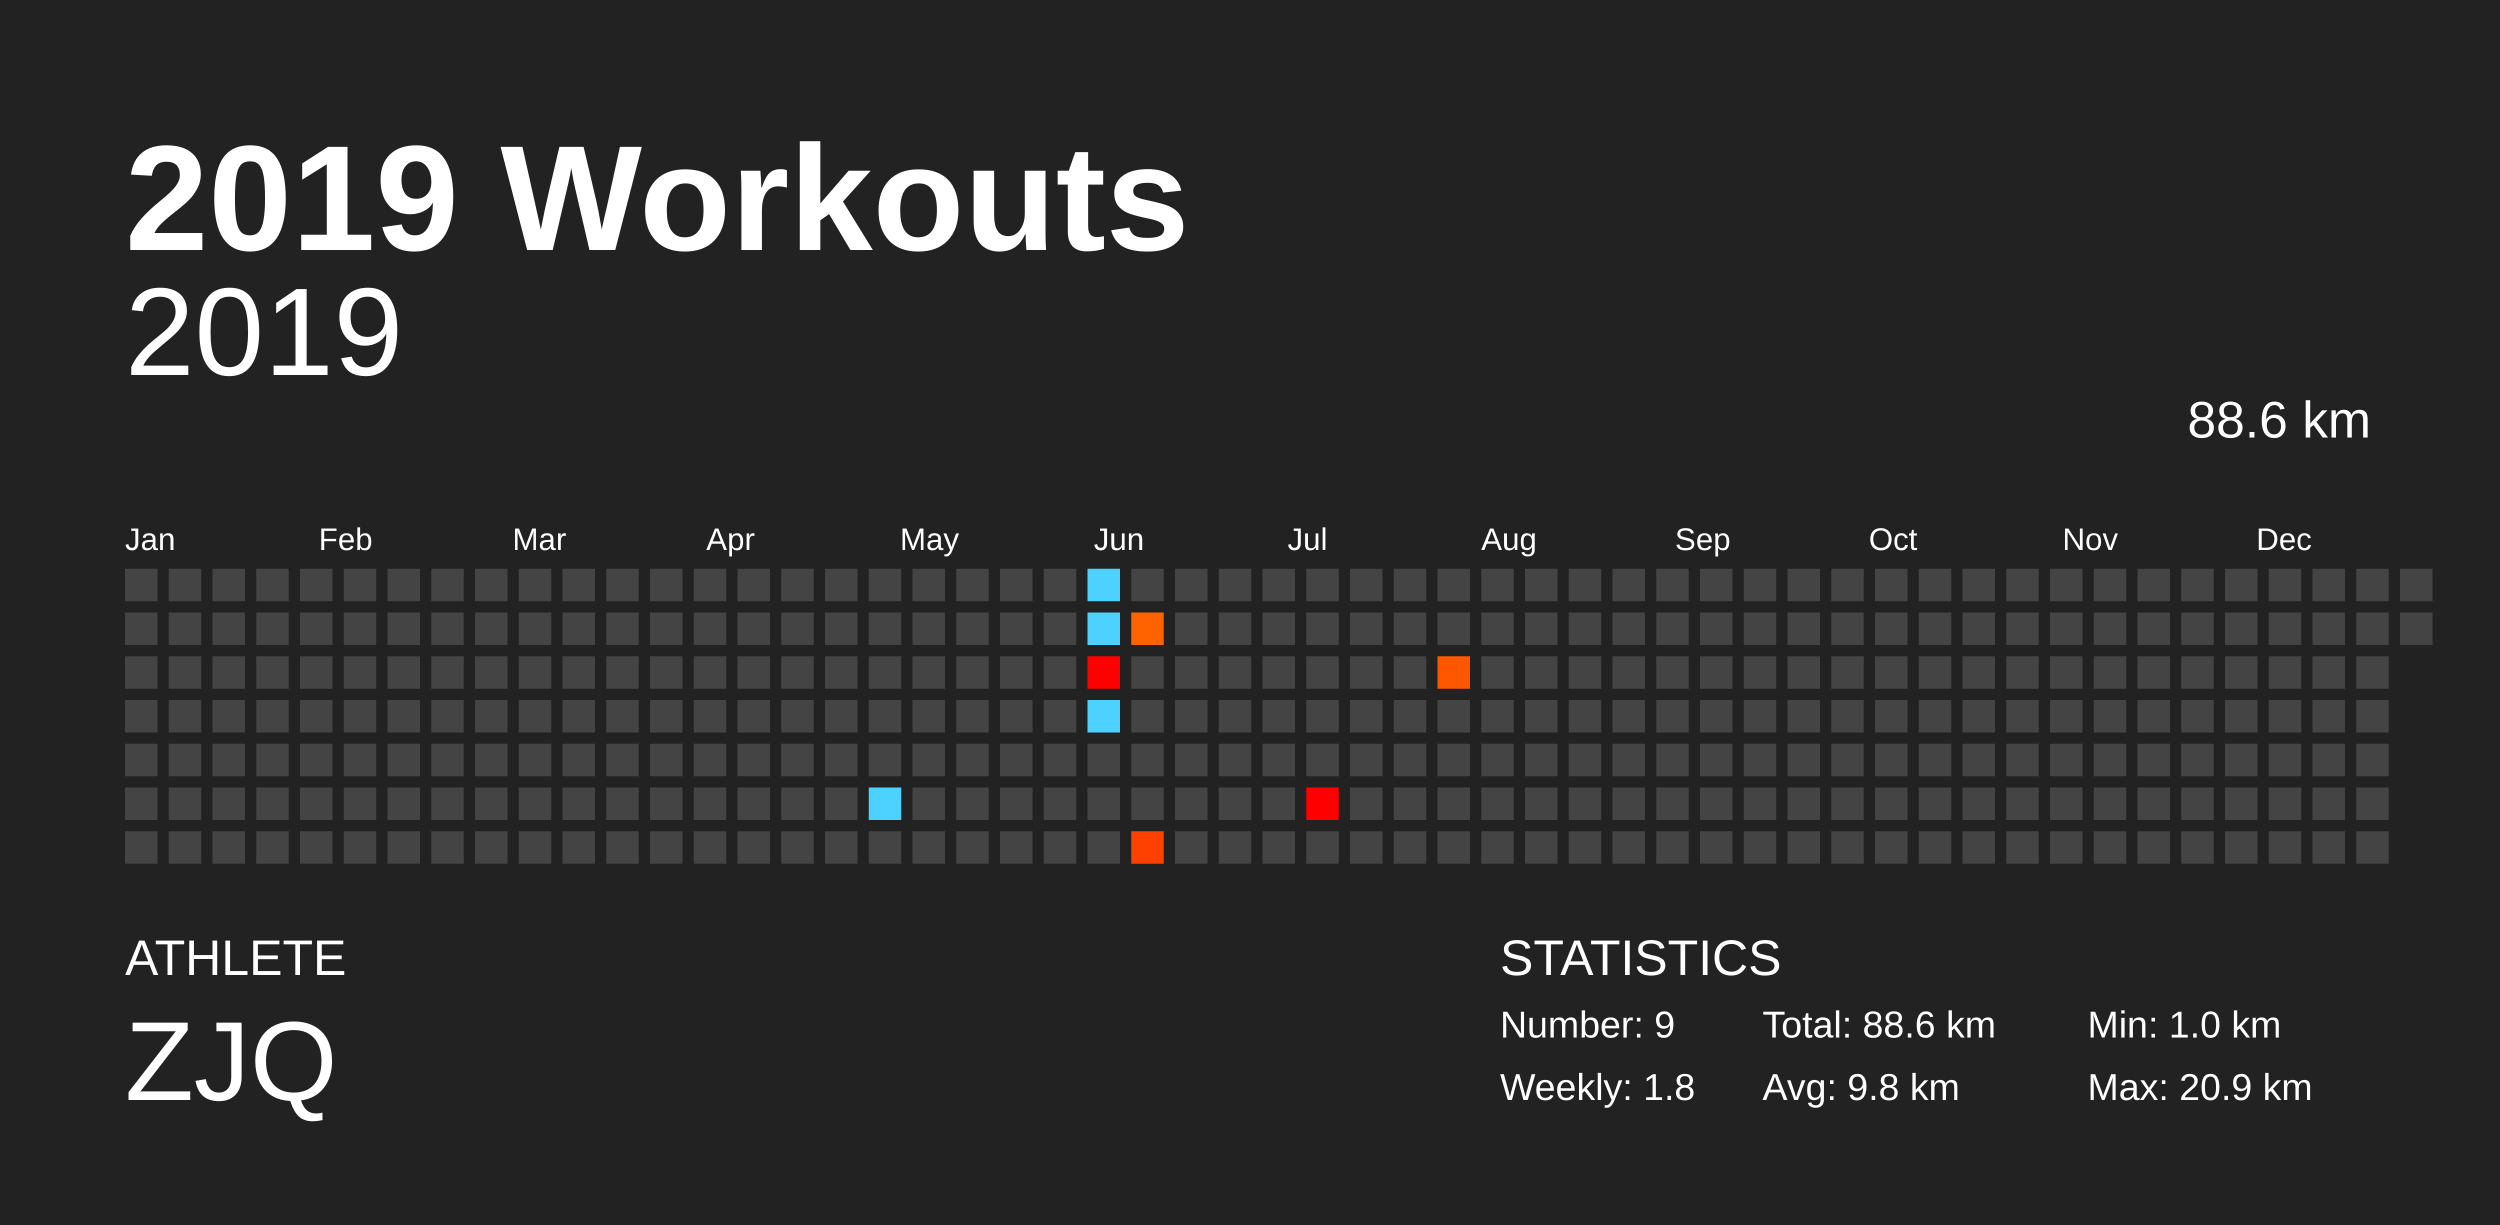
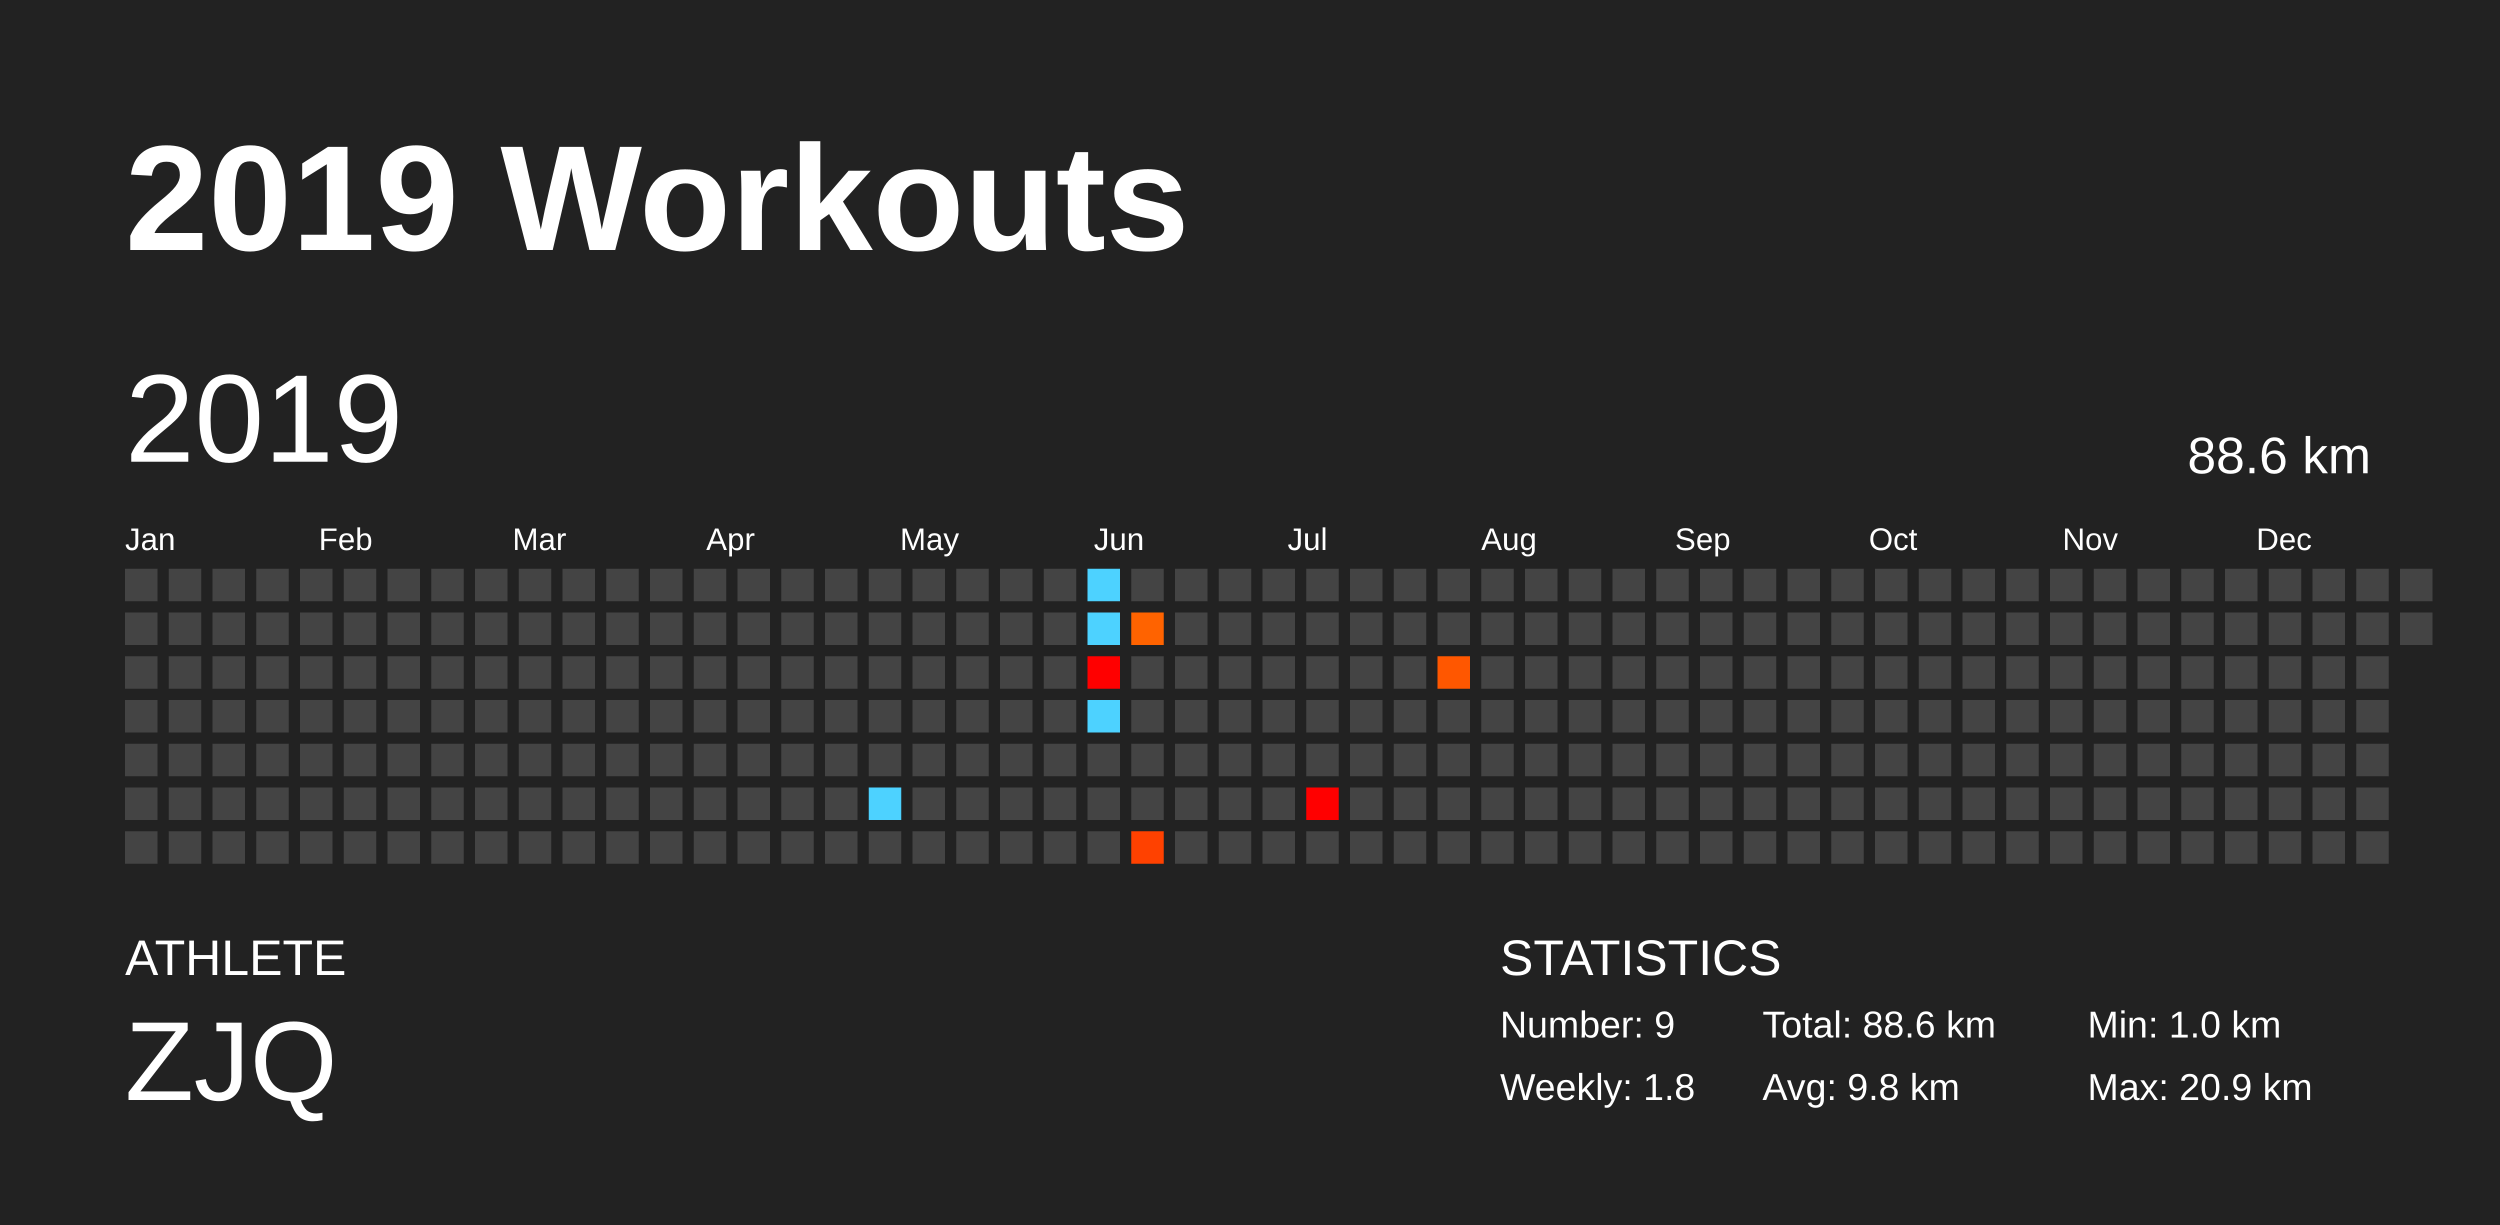
<svg xmlns="http://www.w3.org/2000/svg" baseProfile="full" height="98mm" version="1.1" viewBox="0,0,200,98" width="200mm">
  <defs />
  <rect fill="#222222" height="98" width="200" x="0" y="0" />
  <text fill="#FFFFFF" style="font-size:12px; font-family:Arial; font-weight:bold;" x="10" y="20">2019 Workouts</text>
  <text fill="#FFFFFF" style="font-size:4px; font-family:Arial" x="10" y="78">ATHLETE</text>
  <text fill="#FFFFFF" style="font-size:9px; font-family:Arial" x="10" y="88">ZJQ</text>
  <text fill="#FFFFFF" style="font-size:4px; font-family:Arial" x="120" y="78">STATISTICS</text>
  <text fill="#FFFFFF" style="font-size:3px; font-family:Arial" x="120" y="83">Number: 9</text>
  <text fill="#FFFFFF" style="font-size:3px; font-family:Arial" x="120" y="88">Weekly: 1.8</text>
  <text fill="#FFFFFF" style="font-size:3px; font-family:Arial" x="141" y="83">Total: 88.6 km</text>
  <text fill="#FFFFFF" style="font-size:3px; font-family:Arial" x="141" y="88">Avg: 9.8 km</text>
  <text fill="#FFFFFF" style="font-size:3px; font-family:Arial" x="167" y="83">Min: 1.0 km</text>
  <text fill="#FFFFFF" style="font-size:3px; font-family:Arial" x="167" y="88">Max: 20.9 km</text>
-   <text alignment-baseline="hanging" fill="#FFFFFF" style="font-size:10.0px; font-family:Arial;" x="10" y="30">2019</text>
-   <text alignment-baseline="hanging" fill="#FFFFFF" style="font-size:4.125px; font-family:Arial;" x="175" y="35">88.6 km</text>
+   <text dominant-baseline="hanging" fill="#FFFFFF" style="font-size:10.0px; font-family:Arial;" x="10" y="30">2019</text>
+   <text dominant-baseline="hanging" fill="#FFFFFF" style="font-size:4.125px; font-family:Arial;" x="175" y="35">88.6 km</text>
  <text fill="#FFFFFF" style="font-size:2.5px; font-family:Arial" x="10.0" y="44">Jan</text>
  <text fill="#FFFFFF" style="font-size:2.5px; font-family:Arial" x="25.5" y="44">Feb</text>
  <text fill="#FFFFFF" style="font-size:2.5px; font-family:Arial" x="41.0" y="44">Mar</text>
  <text fill="#FFFFFF" style="font-size:2.5px; font-family:Arial" x="56.5" y="44">Apr</text>
  <text fill="#FFFFFF" style="font-size:2.5px; font-family:Arial" x="72.0" y="44">May</text>
  <text fill="#FFFFFF" style="font-size:2.5px; font-family:Arial" x="87.5" y="44">Jun</text>
  <text fill="#FFFFFF" style="font-size:2.5px; font-family:Arial" x="103.0" y="44">Jul</text>
  <text fill="#FFFFFF" style="font-size:2.5px; font-family:Arial" x="118.5" y="44">Aug</text>
  <text fill="#FFFFFF" style="font-size:2.5px; font-family:Arial" x="134.0" y="44">Sep</text>
  <text fill="#FFFFFF" style="font-size:2.5px; font-family:Arial" x="149.5" y="44">Oct</text>
  <text fill="#FFFFFF" style="font-size:2.5px; font-family:Arial" x="165.0" y="44">Nov</text>
  <text fill="#FFFFFF" style="font-size:2.5px; font-family:Arial" x="180.5" y="44">Dec</text>
  <rect fill="#444444" height="2.6" width="2.6" x="10.0" y="45.5" />
  <rect fill="#444444" height="2.6" width="2.6" x="10.0" y="49.0" />
  <rect fill="#444444" height="2.6" width="2.6" x="10.0" y="52.5" />
  <rect fill="#444444" height="2.6" width="2.6" x="10.0" y="56.0" />
  <rect fill="#444444" height="2.6" width="2.6" x="10.0" y="59.5" />
  <rect fill="#444444" height="2.6" width="2.6" x="10.0" y="63.0" />
  <rect fill="#444444" height="2.6" width="2.6" x="10.0" y="66.5" />
  <rect fill="#444444" height="2.6" width="2.6" x="13.5" y="45.5" />
  <rect fill="#444444" height="2.6" width="2.6" x="13.5" y="49.0" />
  <rect fill="#444444" height="2.6" width="2.6" x="13.5" y="52.5" />
  <rect fill="#444444" height="2.6" width="2.6" x="13.5" y="56.0" />
  <rect fill="#444444" height="2.6" width="2.6" x="13.5" y="59.5" />
  <rect fill="#444444" height="2.6" width="2.6" x="13.5" y="63.0" />
  <rect fill="#444444" height="2.6" width="2.6" x="13.5" y="66.5" />
  <rect fill="#444444" height="2.6" width="2.6" x="17.0" y="45.5" />
  <rect fill="#444444" height="2.6" width="2.6" x="17.0" y="49.0" />
  <rect fill="#444444" height="2.6" width="2.6" x="17.0" y="52.5" />
  <rect fill="#444444" height="2.6" width="2.6" x="17.0" y="56.0" />
  <rect fill="#444444" height="2.6" width="2.6" x="17.0" y="59.5" />
  <rect fill="#444444" height="2.6" width="2.6" x="17.0" y="63.0" />
  <rect fill="#444444" height="2.6" width="2.6" x="17.0" y="66.5" />
  <rect fill="#444444" height="2.6" width="2.6" x="20.5" y="45.5" />
  <rect fill="#444444" height="2.6" width="2.6" x="20.5" y="49.0" />
  <rect fill="#444444" height="2.6" width="2.6" x="20.5" y="52.5" />
  <rect fill="#444444" height="2.6" width="2.6" x="20.5" y="56.0" />
  <rect fill="#444444" height="2.6" width="2.6" x="20.5" y="59.5" />
  <rect fill="#444444" height="2.6" width="2.6" x="20.5" y="63.0" />
  <rect fill="#444444" height="2.6" width="2.6" x="20.5" y="66.5" />
  <rect fill="#444444" height="2.6" width="2.6" x="24.0" y="45.5" />
  <rect fill="#444444" height="2.6" width="2.6" x="24.0" y="49.0" />
  <rect fill="#444444" height="2.6" width="2.6" x="24.0" y="52.5" />
  <rect fill="#444444" height="2.6" width="2.6" x="24.0" y="56.0" />
  <rect fill="#444444" height="2.6" width="2.6" x="24.0" y="59.5" />
  <rect fill="#444444" height="2.6" width="2.6" x="24.0" y="63.0" />
  <rect fill="#444444" height="2.6" width="2.6" x="24.0" y="66.5" />
  <rect fill="#444444" height="2.6" width="2.6" x="27.5" y="45.5" />
  <rect fill="#444444" height="2.6" width="2.6" x="27.5" y="49.0" />
  <rect fill="#444444" height="2.6" width="2.6" x="27.5" y="52.5" />
  <rect fill="#444444" height="2.6" width="2.6" x="27.5" y="56.0" />
  <rect fill="#444444" height="2.6" width="2.6" x="27.5" y="59.5" />
  <rect fill="#444444" height="2.6" width="2.6" x="27.5" y="63.0" />
  <rect fill="#444444" height="2.6" width="2.6" x="27.5" y="66.5" />
  <rect fill="#444444" height="2.6" width="2.6" x="31.0" y="45.5" />
  <rect fill="#444444" height="2.6" width="2.6" x="31.0" y="49.0" />
  <rect fill="#444444" height="2.6" width="2.6" x="31.0" y="52.5" />
  <rect fill="#444444" height="2.6" width="2.6" x="31.0" y="56.0" />
  <rect fill="#444444" height="2.6" width="2.6" x="31.0" y="59.5" />
  <rect fill="#444444" height="2.6" width="2.6" x="31.0" y="63.0" />
  <rect fill="#444444" height="2.6" width="2.6" x="31.0" y="66.5" />
  <rect fill="#444444" height="2.6" width="2.6" x="34.5" y="45.5" />
  <rect fill="#444444" height="2.6" width="2.6" x="34.5" y="49.0" />
  <rect fill="#444444" height="2.6" width="2.6" x="34.5" y="52.5" />
  <rect fill="#444444" height="2.6" width="2.6" x="34.5" y="56.0" />
  <rect fill="#444444" height="2.6" width="2.6" x="34.5" y="59.5" />
  <rect fill="#444444" height="2.6" width="2.6" x="34.5" y="63.0" />
  <rect fill="#444444" height="2.6" width="2.6" x="34.5" y="66.5" />
  <rect fill="#444444" height="2.6" width="2.6" x="38.0" y="45.5" />
  <rect fill="#444444" height="2.6" width="2.6" x="38.0" y="49.0" />
  <rect fill="#444444" height="2.6" width="2.6" x="38.0" y="52.5" />
  <rect fill="#444444" height="2.6" width="2.6" x="38.0" y="56.0" />
  <rect fill="#444444" height="2.6" width="2.6" x="38.0" y="59.5" />
  <rect fill="#444444" height="2.6" width="2.6" x="38.0" y="63.0" />
  <rect fill="#444444" height="2.6" width="2.6" x="38.0" y="66.5" />
  <rect fill="#444444" height="2.6" width="2.6" x="41.5" y="45.5" />
  <rect fill="#444444" height="2.6" width="2.6" x="41.5" y="49.0" />
  <rect fill="#444444" height="2.6" width="2.6" x="41.5" y="52.5" />
  <rect fill="#444444" height="2.6" width="2.6" x="41.5" y="56.0" />
  <rect fill="#444444" height="2.6" width="2.6" x="41.5" y="59.5" />
  <rect fill="#444444" height="2.6" width="2.6" x="41.5" y="63.0" />
  <rect fill="#444444" height="2.6" width="2.6" x="41.5" y="66.5" />
  <rect fill="#444444" height="2.6" width="2.6" x="45.0" y="45.5" />
  <rect fill="#444444" height="2.6" width="2.6" x="45.0" y="49.0" />
  <rect fill="#444444" height="2.6" width="2.6" x="45.0" y="52.5" />
  <rect fill="#444444" height="2.6" width="2.6" x="45.0" y="56.0" />
  <rect fill="#444444" height="2.6" width="2.6" x="45.0" y="59.5" />
  <rect fill="#444444" height="2.6" width="2.6" x="45.0" y="63.0" />
  <rect fill="#444444" height="2.6" width="2.6" x="45.0" y="66.5" />
  <rect fill="#444444" height="2.6" width="2.6" x="48.5" y="45.5" />
  <rect fill="#444444" height="2.6" width="2.6" x="48.5" y="49.0" />
  <rect fill="#444444" height="2.6" width="2.6" x="48.5" y="52.5" />
  <rect fill="#444444" height="2.6" width="2.6" x="48.5" y="56.0" />
  <rect fill="#444444" height="2.6" width="2.6" x="48.5" y="59.5" />
  <rect fill="#444444" height="2.6" width="2.6" x="48.5" y="63.0" />
  <rect fill="#444444" height="2.6" width="2.6" x="48.5" y="66.5" />
  <rect fill="#444444" height="2.6" width="2.6" x="52.0" y="45.5" />
  <rect fill="#444444" height="2.6" width="2.6" x="52.0" y="49.0" />
  <rect fill="#444444" height="2.6" width="2.6" x="52.0" y="52.5" />
  <rect fill="#444444" height="2.6" width="2.6" x="52.0" y="56.0" />
  <rect fill="#444444" height="2.6" width="2.6" x="52.0" y="59.5" />
  <rect fill="#444444" height="2.6" width="2.6" x="52.0" y="63.0" />
  <rect fill="#444444" height="2.6" width="2.6" x="52.0" y="66.5" />
  <rect fill="#444444" height="2.6" width="2.6" x="55.5" y="45.5" />
  <rect fill="#444444" height="2.6" width="2.6" x="55.5" y="49.0" />
  <rect fill="#444444" height="2.6" width="2.6" x="55.5" y="52.5" />
  <rect fill="#444444" height="2.6" width="2.6" x="55.5" y="56.0" />
  <rect fill="#444444" height="2.6" width="2.6" x="55.5" y="59.5" />
  <rect fill="#444444" height="2.6" width="2.6" x="55.5" y="63.0" />
  <rect fill="#444444" height="2.6" width="2.6" x="55.5" y="66.5" />
  <rect fill="#444444" height="2.6" width="2.6" x="59.0" y="45.5" />
  <rect fill="#444444" height="2.6" width="2.6" x="59.0" y="49.0" />
  <rect fill="#444444" height="2.6" width="2.6" x="59.0" y="52.5" />
  <rect fill="#444444" height="2.6" width="2.6" x="59.0" y="56.0" />
  <rect fill="#444444" height="2.6" width="2.6" x="59.0" y="59.5" />
  <rect fill="#444444" height="2.6" width="2.6" x="59.0" y="63.0" />
  <rect fill="#444444" height="2.6" width="2.6" x="59.0" y="66.5" />
  <rect fill="#444444" height="2.6" width="2.6" x="62.5" y="45.5" />
  <rect fill="#444444" height="2.6" width="2.6" x="62.5" y="49.0" />
  <rect fill="#444444" height="2.6" width="2.6" x="62.5" y="52.5" />
  <rect fill="#444444" height="2.6" width="2.6" x="62.5" y="56.0" />
  <rect fill="#444444" height="2.6" width="2.6" x="62.5" y="59.5" />
  <rect fill="#444444" height="2.6" width="2.6" x="62.5" y="63.0" />
  <rect fill="#444444" height="2.6" width="2.6" x="62.5" y="66.5" />
  <rect fill="#444444" height="2.6" width="2.6" x="66.0" y="45.5" />
  <rect fill="#444444" height="2.6" width="2.6" x="66.0" y="49.0" />
  <rect fill="#444444" height="2.6" width="2.6" x="66.0" y="52.5" />
  <rect fill="#444444" height="2.6" width="2.6" x="66.0" y="56.0" />
  <rect fill="#444444" height="2.6" width="2.6" x="66.0" y="59.5" />
  <rect fill="#444444" height="2.6" width="2.6" x="66.0" y="63.0" />
  <rect fill="#444444" height="2.6" width="2.6" x="66.0" y="66.5" />
  <rect fill="#444444" height="2.6" width="2.6" x="69.5" y="45.5" />
  <rect fill="#444444" height="2.6" width="2.6" x="69.5" y="49.0" />
  <rect fill="#444444" height="2.6" width="2.6" x="69.5" y="52.5" />
  <rect fill="#444444" height="2.6" width="2.6" x="69.5" y="56.0" />
  <rect fill="#444444" height="2.6" width="2.6" x="69.5" y="59.5" />
  <rect fill="#4dd2ff" height="2.6" width="2.6" x="69.5" y="63.0" />
  <rect fill="#444444" height="2.6" width="2.6" x="69.5" y="66.5" />
  <rect fill="#444444" height="2.6" width="2.6" x="73.0" y="45.5" />
  <rect fill="#444444" height="2.6" width="2.6" x="73.0" y="49.0" />
  <rect fill="#444444" height="2.6" width="2.6" x="73.0" y="52.5" />
  <rect fill="#444444" height="2.6" width="2.6" x="73.0" y="56.0" />
  <rect fill="#444444" height="2.6" width="2.6" x="73.0" y="59.5" />
  <rect fill="#444444" height="2.6" width="2.6" x="73.0" y="63.0" />
  <rect fill="#444444" height="2.6" width="2.6" x="73.0" y="66.5" />
  <rect fill="#444444" height="2.6" width="2.6" x="76.5" y="45.5" />
  <rect fill="#444444" height="2.6" width="2.6" x="76.5" y="49.0" />
  <rect fill="#444444" height="2.6" width="2.6" x="76.5" y="52.5" />
  <rect fill="#444444" height="2.6" width="2.6" x="76.5" y="56.0" />
  <rect fill="#444444" height="2.6" width="2.6" x="76.5" y="59.5" />
  <rect fill="#444444" height="2.6" width="2.6" x="76.5" y="63.0" />
  <rect fill="#444444" height="2.6" width="2.6" x="76.5" y="66.5" />
  <rect fill="#444444" height="2.6" width="2.6" x="80.0" y="45.5" />
  <rect fill="#444444" height="2.6" width="2.6" x="80.0" y="49.0" />
  <rect fill="#444444" height="2.6" width="2.6" x="80.0" y="52.5" />
  <rect fill="#444444" height="2.6" width="2.6" x="80.0" y="56.0" />
  <rect fill="#444444" height="2.6" width="2.6" x="80.0" y="59.5" />
  <rect fill="#444444" height="2.6" width="2.6" x="80.0" y="63.0" />
  <rect fill="#444444" height="2.6" width="2.6" x="80.0" y="66.5" />
  <rect fill="#444444" height="2.6" width="2.6" x="83.5" y="45.5" />
  <rect fill="#444444" height="2.6" width="2.6" x="83.5" y="49.0" />
  <rect fill="#444444" height="2.6" width="2.6" x="83.5" y="52.5" />
  <rect fill="#444444" height="2.6" width="2.6" x="83.5" y="56.0" />
  <rect fill="#444444" height="2.6" width="2.6" x="83.5" y="59.5" />
  <rect fill="#444444" height="2.6" width="2.6" x="83.5" y="63.0" />
  <rect fill="#444444" height="2.6" width="2.6" x="83.5" y="66.5" />
  <rect fill="#4dd2ff" height="2.6" width="2.6" x="87.0" y="45.5" />
  <rect fill="#4dd2ff" height="2.6" width="2.6" x="87.0" y="49.0" />
  <rect fill="red" height="2.6" width="2.6" x="87.0" y="52.5" />
  <rect fill="#4dd2ff" height="2.6" width="2.6" x="87.0" y="56.0" />
  <rect fill="#444444" height="2.6" width="2.6" x="87.0" y="59.5" />
  <rect fill="#444444" height="2.6" width="2.6" x="87.0" y="63.0" />
  <rect fill="#444444" height="2.6" width="2.6" x="87.0" y="66.5" />
  <rect fill="#444444" height="2.6" width="2.6" x="90.5" y="45.5" />
  <rect fill="#ff6300" height="2.6" width="2.6" x="90.5" y="49.0" />
  <rect fill="#444444" height="2.6" width="2.6" x="90.5" y="52.5" />
  <rect fill="#444444" height="2.6" width="2.6" x="90.5" y="56.0" />
  <rect fill="#444444" height="2.6" width="2.6" x="90.5" y="59.5" />
  <rect fill="#444444" height="2.6" width="2.6" x="90.5" y="63.0" />
  <rect fill="#ff4100" height="2.6" width="2.6" x="90.5" y="66.5" />
  <rect fill="#444444" height="2.6" width="2.6" x="94.0" y="45.5" />
  <rect fill="#444444" height="2.6" width="2.6" x="94.0" y="49.0" />
  <rect fill="#444444" height="2.6" width="2.6" x="94.0" y="52.5" />
  <rect fill="#444444" height="2.6" width="2.6" x="94.0" y="56.0" />
  <rect fill="#444444" height="2.6" width="2.6" x="94.0" y="59.5" />
  <rect fill="#444444" height="2.6" width="2.6" x="94.0" y="63.0" />
  <rect fill="#444444" height="2.6" width="2.6" x="94.0" y="66.5" />
  <rect fill="#444444" height="2.6" width="2.6" x="97.5" y="45.5" />
  <rect fill="#444444" height="2.6" width="2.6" x="97.5" y="49.0" />
  <rect fill="#444444" height="2.6" width="2.6" x="97.5" y="52.5" />
  <rect fill="#444444" height="2.6" width="2.6" x="97.5" y="56.0" />
  <rect fill="#444444" height="2.6" width="2.6" x="97.5" y="59.5" />
  <rect fill="#444444" height="2.6" width="2.6" x="97.5" y="63.0" />
  <rect fill="#444444" height="2.6" width="2.6" x="97.5" y="66.5" />
  <rect fill="#444444" height="2.6" width="2.6" x="101.0" y="45.5" />
  <rect fill="#444444" height="2.6" width="2.6" x="101.0" y="49.0" />
  <rect fill="#444444" height="2.6" width="2.6" x="101.0" y="52.5" />
  <rect fill="#444444" height="2.6" width="2.6" x="101.0" y="56.0" />
  <rect fill="#444444" height="2.6" width="2.6" x="101.0" y="59.5" />
  <rect fill="#444444" height="2.6" width="2.6" x="101.0" y="63.0" />
  <rect fill="#444444" height="2.6" width="2.6" x="101.0" y="66.5" />
  <rect fill="#444444" height="2.6" width="2.6" x="104.5" y="45.5" />
  <rect fill="#444444" height="2.6" width="2.6" x="104.5" y="49.0" />
  <rect fill="#444444" height="2.6" width="2.6" x="104.5" y="52.5" />
  <rect fill="#444444" height="2.6" width="2.6" x="104.5" y="56.0" />
  <rect fill="#444444" height="2.6" width="2.6" x="104.5" y="59.5" />
  <rect fill="red" height="2.6" width="2.6" x="104.5" y="63.0" />
  <rect fill="#444444" height="2.6" width="2.6" x="104.5" y="66.5" />
  <rect fill="#444444" height="2.6" width="2.6" x="108.0" y="45.5" />
  <rect fill="#444444" height="2.6" width="2.6" x="108.0" y="49.0" />
  <rect fill="#444444" height="2.6" width="2.6" x="108.0" y="52.5" />
  <rect fill="#444444" height="2.6" width="2.6" x="108.0" y="56.0" />
  <rect fill="#444444" height="2.6" width="2.6" x="108.0" y="59.5" />
  <rect fill="#444444" height="2.6" width="2.6" x="108.0" y="63.0" />
  <rect fill="#444444" height="2.6" width="2.6" x="108.0" y="66.5" />
  <rect fill="#444444" height="2.6" width="2.6" x="111.5" y="45.5" />
  <rect fill="#444444" height="2.6" width="2.6" x="111.5" y="49.0" />
  <rect fill="#444444" height="2.6" width="2.6" x="111.5" y="52.5" />
  <rect fill="#444444" height="2.6" width="2.6" x="111.5" y="56.0" />
  <rect fill="#444444" height="2.6" width="2.6" x="111.5" y="59.5" />
  <rect fill="#444444" height="2.6" width="2.6" x="111.5" y="63.0" />
  <rect fill="#444444" height="2.6" width="2.6" x="111.5" y="66.5" />
  <rect fill="#444444" height="2.6" width="2.6" x="115.0" y="45.5" />
  <rect fill="#444444" height="2.6" width="2.6" x="115.0" y="49.0" />
  <rect fill="#ff5700" height="2.6" width="2.6" x="115.0" y="52.5" />
  <rect fill="#444444" height="2.6" width="2.6" x="115.0" y="56.0" />
  <rect fill="#444444" height="2.6" width="2.6" x="115.0" y="59.5" />
  <rect fill="#444444" height="2.6" width="2.6" x="115.0" y="63.0" />
  <rect fill="#444444" height="2.6" width="2.6" x="115.0" y="66.5" />
  <rect fill="#444444" height="2.6" width="2.6" x="118.5" y="45.5" />
  <rect fill="#444444" height="2.6" width="2.6" x="118.5" y="49.0" />
  <rect fill="#444444" height="2.6" width="2.6" x="118.5" y="52.5" />
  <rect fill="#444444" height="2.6" width="2.6" x="118.5" y="56.0" />
  <rect fill="#444444" height="2.6" width="2.6" x="118.5" y="59.5" />
  <rect fill="#444444" height="2.6" width="2.6" x="118.5" y="63.0" />
  <rect fill="#444444" height="2.6" width="2.6" x="118.5" y="66.5" />
  <rect fill="#444444" height="2.6" width="2.6" x="122.0" y="45.5" />
  <rect fill="#444444" height="2.6" width="2.6" x="122.0" y="49.0" />
  <rect fill="#444444" height="2.6" width="2.6" x="122.0" y="52.5" />
  <rect fill="#444444" height="2.6" width="2.6" x="122.0" y="56.0" />
  <rect fill="#444444" height="2.6" width="2.6" x="122.0" y="59.5" />
  <rect fill="#444444" height="2.6" width="2.6" x="122.0" y="63.0" />
  <rect fill="#444444" height="2.6" width="2.6" x="122.0" y="66.5" />
  <rect fill="#444444" height="2.6" width="2.6" x="125.5" y="45.5" />
  <rect fill="#444444" height="2.6" width="2.6" x="125.5" y="49.0" />
  <rect fill="#444444" height="2.6" width="2.6" x="125.5" y="52.5" />
  <rect fill="#444444" height="2.6" width="2.6" x="125.5" y="56.0" />
  <rect fill="#444444" height="2.6" width="2.6" x="125.5" y="59.5" />
  <rect fill="#444444" height="2.6" width="2.6" x="125.5" y="63.0" />
  <rect fill="#444444" height="2.6" width="2.6" x="125.5" y="66.5" />
  <rect fill="#444444" height="2.6" width="2.6" x="129.0" y="45.5" />
  <rect fill="#444444" height="2.6" width="2.6" x="129.0" y="49.0" />
  <rect fill="#444444" height="2.6" width="2.6" x="129.0" y="52.5" />
  <rect fill="#444444" height="2.6" width="2.6" x="129.0" y="56.0" />
  <rect fill="#444444" height="2.6" width="2.6" x="129.0" y="59.5" />
  <rect fill="#444444" height="2.6" width="2.6" x="129.0" y="63.0" />
  <rect fill="#444444" height="2.6" width="2.6" x="129.0" y="66.5" />
  <rect fill="#444444" height="2.6" width="2.6" x="132.5" y="45.5" />
  <rect fill="#444444" height="2.6" width="2.6" x="132.5" y="49.0" />
  <rect fill="#444444" height="2.6" width="2.6" x="132.5" y="52.5" />
  <rect fill="#444444" height="2.6" width="2.6" x="132.5" y="56.0" />
  <rect fill="#444444" height="2.6" width="2.6" x="132.5" y="59.5" />
  <rect fill="#444444" height="2.6" width="2.6" x="132.5" y="63.0" />
  <rect fill="#444444" height="2.6" width="2.6" x="132.5" y="66.5" />
  <rect fill="#444444" height="2.6" width="2.6" x="136.0" y="45.5" />
  <rect fill="#444444" height="2.6" width="2.6" x="136.0" y="49.0" />
  <rect fill="#444444" height="2.6" width="2.6" x="136.0" y="52.5" />
  <rect fill="#444444" height="2.6" width="2.6" x="136.0" y="56.0" />
  <rect fill="#444444" height="2.6" width="2.6" x="136.0" y="59.5" />
  <rect fill="#444444" height="2.6" width="2.6" x="136.0" y="63.0" />
  <rect fill="#444444" height="2.6" width="2.6" x="136.0" y="66.5" />
  <rect fill="#444444" height="2.6" width="2.6" x="139.5" y="45.5" />
  <rect fill="#444444" height="2.6" width="2.6" x="139.5" y="49.0" />
  <rect fill="#444444" height="2.6" width="2.6" x="139.5" y="52.5" />
  <rect fill="#444444" height="2.6" width="2.6" x="139.5" y="56.0" />
  <rect fill="#444444" height="2.6" width="2.6" x="139.5" y="59.5" />
  <rect fill="#444444" height="2.6" width="2.6" x="139.5" y="63.0" />
  <rect fill="#444444" height="2.6" width="2.6" x="139.5" y="66.5" />
  <rect fill="#444444" height="2.6" width="2.6" x="143.0" y="45.5" />
  <rect fill="#444444" height="2.6" width="2.6" x="143.0" y="49.0" />
  <rect fill="#444444" height="2.6" width="2.6" x="143.0" y="52.5" />
  <rect fill="#444444" height="2.6" width="2.6" x="143.0" y="56.0" />
  <rect fill="#444444" height="2.6" width="2.6" x="143.0" y="59.5" />
  <rect fill="#444444" height="2.6" width="2.6" x="143.0" y="63.0" />
  <rect fill="#444444" height="2.6" width="2.6" x="143.0" y="66.5" />
  <rect fill="#444444" height="2.6" width="2.6" x="146.5" y="45.5" />
  <rect fill="#444444" height="2.6" width="2.6" x="146.5" y="49.0" />
  <rect fill="#444444" height="2.6" width="2.6" x="146.5" y="52.5" />
  <rect fill="#444444" height="2.6" width="2.6" x="146.5" y="56.0" />
  <rect fill="#444444" height="2.6" width="2.6" x="146.5" y="59.5" />
  <rect fill="#444444" height="2.6" width="2.6" x="146.5" y="63.0" />
  <rect fill="#444444" height="2.6" width="2.6" x="146.5" y="66.5" />
  <rect fill="#444444" height="2.6" width="2.6" x="150.0" y="45.5" />
  <rect fill="#444444" height="2.6" width="2.6" x="150.0" y="49.0" />
  <rect fill="#444444" height="2.6" width="2.6" x="150.0" y="52.5" />
  <rect fill="#444444" height="2.6" width="2.6" x="150.0" y="56.0" />
  <rect fill="#444444" height="2.6" width="2.6" x="150.0" y="59.5" />
  <rect fill="#444444" height="2.6" width="2.6" x="150.0" y="63.0" />
  <rect fill="#444444" height="2.6" width="2.6" x="150.0" y="66.5" />
  <rect fill="#444444" height="2.6" width="2.6" x="153.5" y="45.5" />
  <rect fill="#444444" height="2.6" width="2.6" x="153.5" y="49.0" />
  <rect fill="#444444" height="2.6" width="2.6" x="153.5" y="52.5" />
  <rect fill="#444444" height="2.6" width="2.6" x="153.5" y="56.0" />
  <rect fill="#444444" height="2.6" width="2.6" x="153.5" y="59.5" />
  <rect fill="#444444" height="2.6" width="2.6" x="153.5" y="63.0" />
  <rect fill="#444444" height="2.6" width="2.6" x="153.5" y="66.5" />
  <rect fill="#444444" height="2.6" width="2.6" x="157.0" y="45.5" />
  <rect fill="#444444" height="2.6" width="2.6" x="157.0" y="49.0" />
  <rect fill="#444444" height="2.6" width="2.6" x="157.0" y="52.5" />
  <rect fill="#444444" height="2.6" width="2.6" x="157.0" y="56.0" />
  <rect fill="#444444" height="2.6" width="2.6" x="157.0" y="59.5" />
  <rect fill="#444444" height="2.6" width="2.6" x="157.0" y="63.0" />
  <rect fill="#444444" height="2.6" width="2.6" x="157.0" y="66.5" />
  <rect fill="#444444" height="2.6" width="2.6" x="160.5" y="45.5" />
  <rect fill="#444444" height="2.6" width="2.6" x="160.5" y="49.0" />
  <rect fill="#444444" height="2.6" width="2.6" x="160.5" y="52.5" />
  <rect fill="#444444" height="2.6" width="2.6" x="160.5" y="56.0" />
  <rect fill="#444444" height="2.6" width="2.6" x="160.5" y="59.5" />
  <rect fill="#444444" height="2.6" width="2.6" x="160.5" y="63.0" />
  <rect fill="#444444" height="2.6" width="2.6" x="160.5" y="66.5" />
  <rect fill="#444444" height="2.6" width="2.6" x="164.0" y="45.5" />
  <rect fill="#444444" height="2.6" width="2.6" x="164.0" y="49.0" />
  <rect fill="#444444" height="2.6" width="2.6" x="164.0" y="52.5" />
  <rect fill="#444444" height="2.6" width="2.6" x="164.0" y="56.0" />
  <rect fill="#444444" height="2.6" width="2.6" x="164.0" y="59.5" />
  <rect fill="#444444" height="2.6" width="2.6" x="164.0" y="63.0" />
  <rect fill="#444444" height="2.6" width="2.6" x="164.0" y="66.5" />
  <rect fill="#444444" height="2.6" width="2.6" x="167.5" y="45.5" />
  <rect fill="#444444" height="2.6" width="2.6" x="167.5" y="49.0" />
  <rect fill="#444444" height="2.6" width="2.6" x="167.5" y="52.5" />
  <rect fill="#444444" height="2.6" width="2.6" x="167.5" y="56.0" />
  <rect fill="#444444" height="2.6" width="2.6" x="167.5" y="59.5" />
  <rect fill="#444444" height="2.6" width="2.6" x="167.5" y="63.0" />
  <rect fill="#444444" height="2.6" width="2.6" x="167.5" y="66.5" />
  <rect fill="#444444" height="2.6" width="2.6" x="171.0" y="45.5" />
  <rect fill="#444444" height="2.6" width="2.6" x="171.0" y="49.0" />
  <rect fill="#444444" height="2.6" width="2.6" x="171.0" y="52.5" />
  <rect fill="#444444" height="2.6" width="2.6" x="171.0" y="56.0" />
  <rect fill="#444444" height="2.6" width="2.6" x="171.0" y="59.5" />
  <rect fill="#444444" height="2.6" width="2.6" x="171.0" y="63.0" />
  <rect fill="#444444" height="2.6" width="2.6" x="171.0" y="66.5" />
  <rect fill="#444444" height="2.6" width="2.6" x="174.5" y="45.5" />
  <rect fill="#444444" height="2.6" width="2.6" x="174.5" y="49.0" />
  <rect fill="#444444" height="2.6" width="2.6" x="174.5" y="52.5" />
  <rect fill="#444444" height="2.6" width="2.6" x="174.5" y="56.0" />
  <rect fill="#444444" height="2.6" width="2.6" x="174.5" y="59.5" />
  <rect fill="#444444" height="2.6" width="2.6" x="174.5" y="63.0" />
  <rect fill="#444444" height="2.6" width="2.6" x="174.5" y="66.5" />
  <rect fill="#444444" height="2.6" width="2.6" x="178.0" y="45.5" />
  <rect fill="#444444" height="2.6" width="2.6" x="178.0" y="49.0" />
  <rect fill="#444444" height="2.6" width="2.6" x="178.0" y="52.5" />
  <rect fill="#444444" height="2.6" width="2.6" x="178.0" y="56.0" />
  <rect fill="#444444" height="2.6" width="2.6" x="178.0" y="59.5" />
  <rect fill="#444444" height="2.6" width="2.6" x="178.0" y="63.0" />
  <rect fill="#444444" height="2.6" width="2.6" x="178.0" y="66.5" />
  <rect fill="#444444" height="2.6" width="2.6" x="181.5" y="45.5" />
  <rect fill="#444444" height="2.6" width="2.6" x="181.5" y="49.0" />
  <rect fill="#444444" height="2.6" width="2.6" x="181.5" y="52.5" />
  <rect fill="#444444" height="2.6" width="2.6" x="181.5" y="56.0" />
  <rect fill="#444444" height="2.6" width="2.6" x="181.5" y="59.5" />
  <rect fill="#444444" height="2.6" width="2.6" x="181.5" y="63.0" />
  <rect fill="#444444" height="2.6" width="2.6" x="181.5" y="66.5" />
  <rect fill="#444444" height="2.6" width="2.6" x="185.0" y="45.5" />
  <rect fill="#444444" height="2.6" width="2.6" x="185.0" y="49.0" />
  <rect fill="#444444" height="2.6" width="2.6" x="185.0" y="52.5" />
  <rect fill="#444444" height="2.6" width="2.6" x="185.0" y="56.0" />
  <rect fill="#444444" height="2.6" width="2.6" x="185.0" y="59.5" />
  <rect fill="#444444" height="2.6" width="2.6" x="185.0" y="63.0" />
  <rect fill="#444444" height="2.6" width="2.6" x="185.0" y="66.5" />
  <rect fill="#444444" height="2.6" width="2.6" x="188.5" y="45.5" />
  <rect fill="#444444" height="2.6" width="2.6" x="188.5" y="49.0" />
  <rect fill="#444444" height="2.6" width="2.6" x="188.5" y="52.5" />
  <rect fill="#444444" height="2.6" width="2.6" x="188.5" y="56.0" />
  <rect fill="#444444" height="2.6" width="2.6" x="188.5" y="59.5" />
  <rect fill="#444444" height="2.6" width="2.6" x="188.5" y="63.0" />
  <rect fill="#444444" height="2.6" width="2.6" x="188.5" y="66.5" />
  <rect fill="#444444" height="2.6" width="2.6" x="192.0" y="45.5" />
  <rect fill="#444444" height="2.6" width="2.6" x="192.0" y="49.0" />
</svg>
